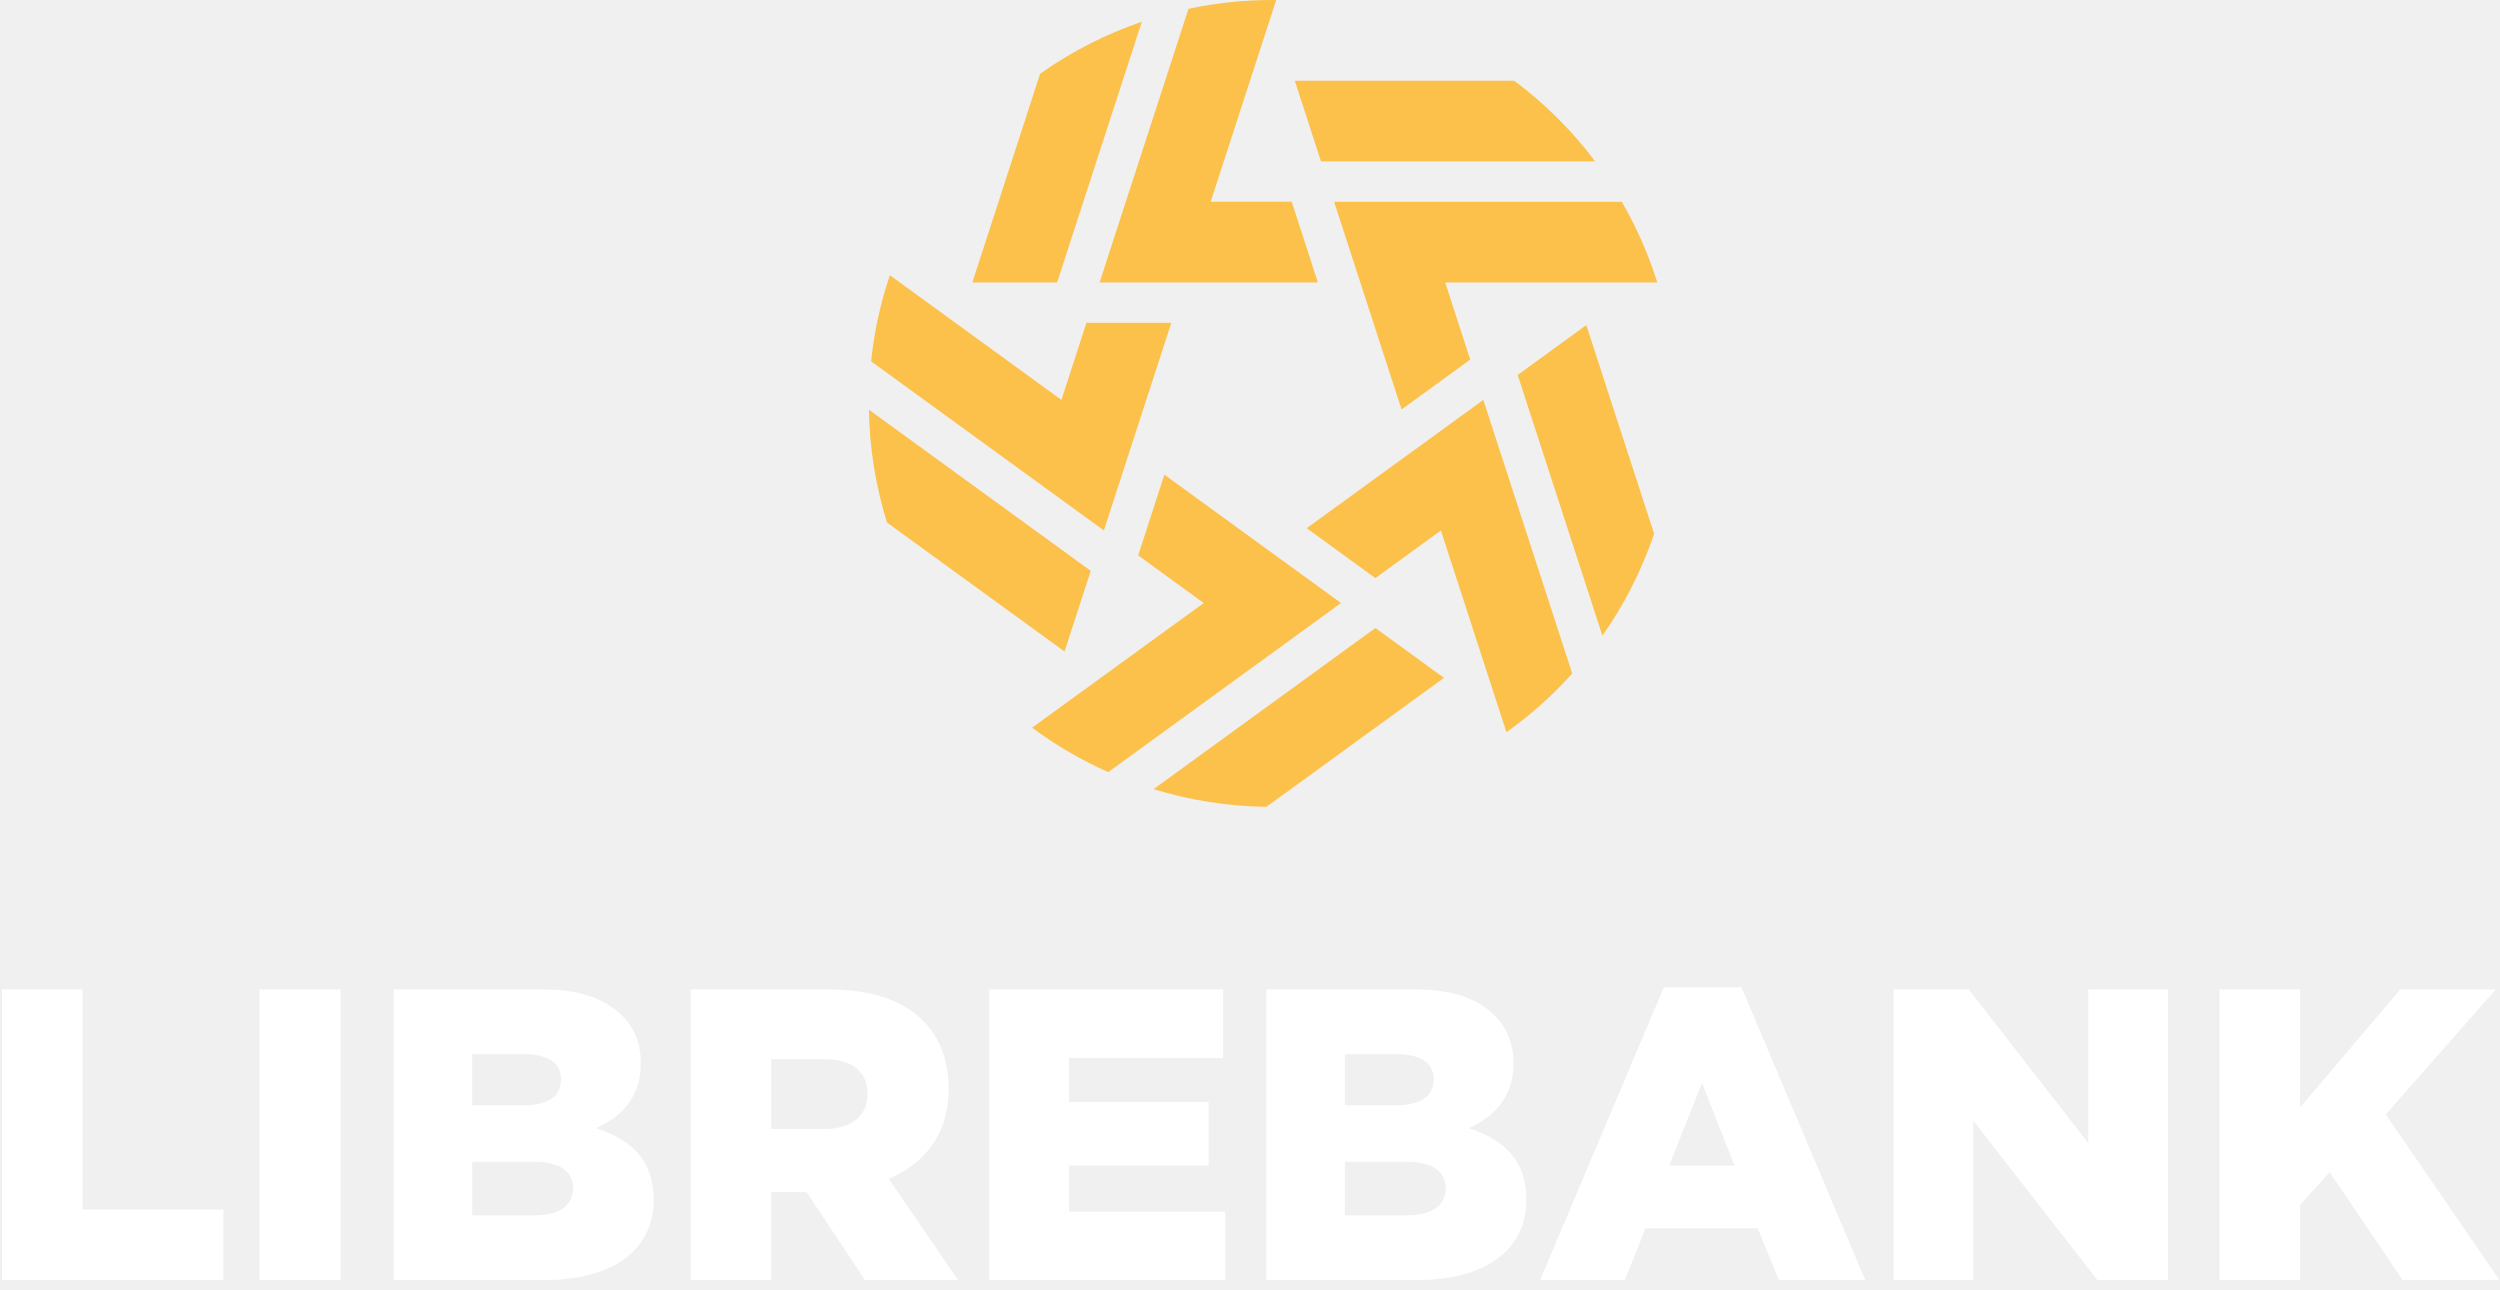
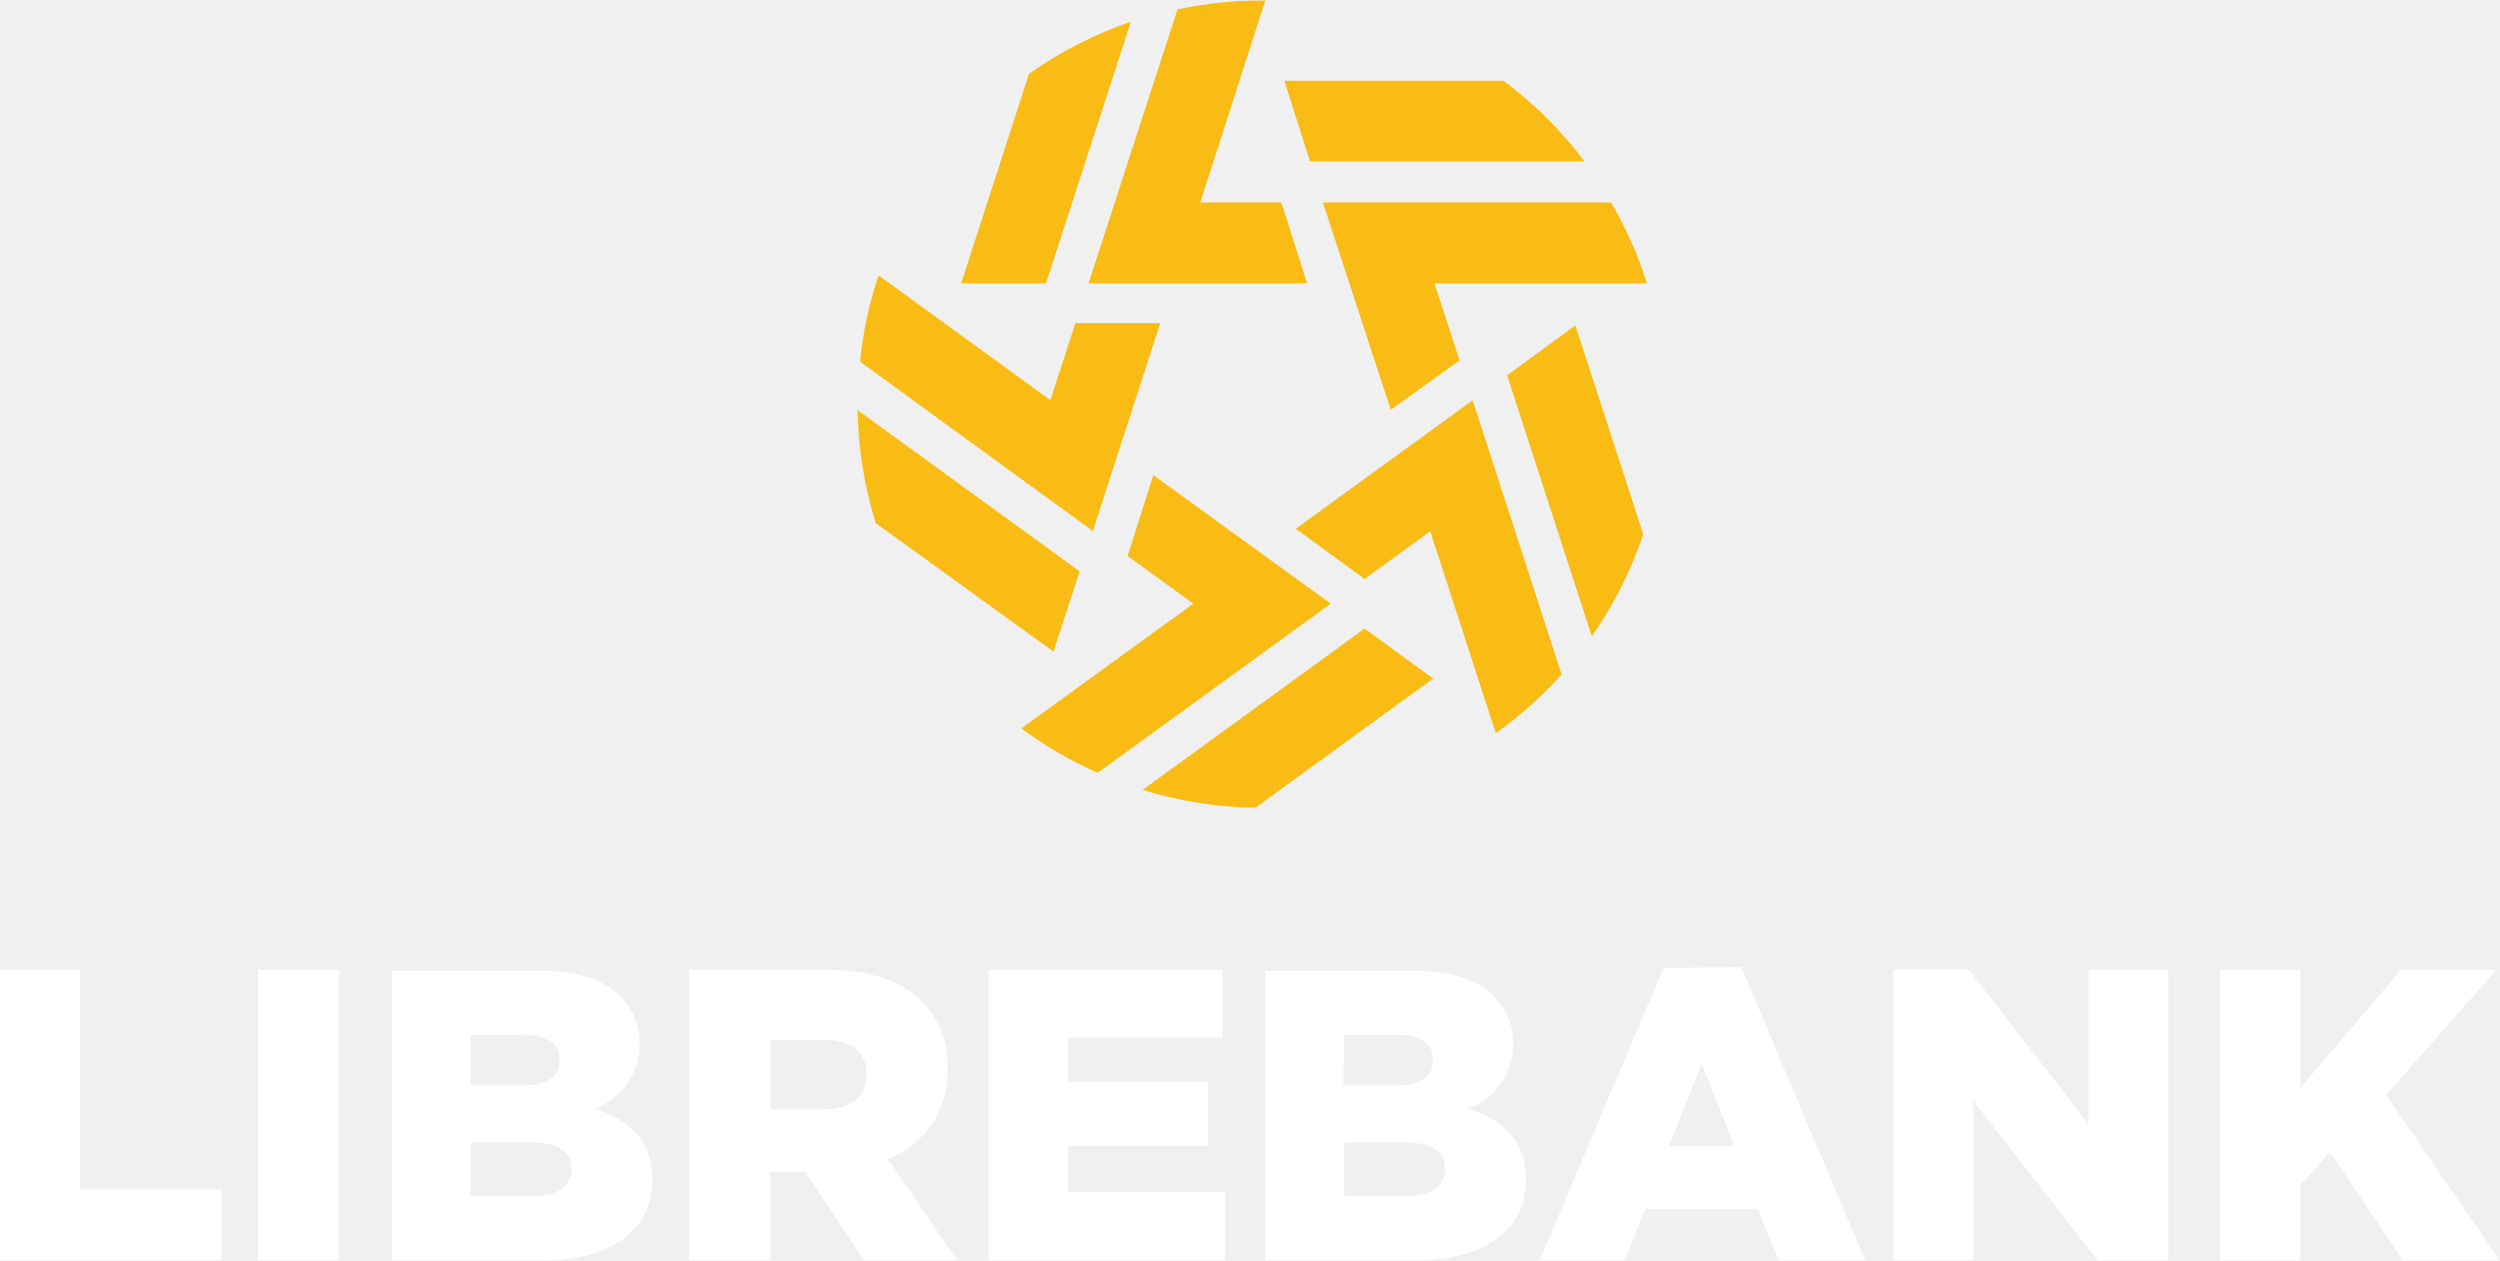
- <svg xmlns="http://www.w3.org/2000/svg" width="190" height="98" viewBox="0 0 190 98">
-   <g fill="none" fill-rule="nonzero">
-     <path fill="#FFF" d="M81.247 88.58h10.606v-4.831H81.247v-3.346h11.71v-5.208h-17.77V97.29h17.93v-5.208h-11.87v-3.504zm25.694 3.786h-4.733v-4.071h4.67c2.053 0 3 .789 3 1.989 0 1.356-1.073 2.082-2.937 2.082zm-4.733-12.246h3.976c1.831 0 2.779.693 2.779 1.894 0 1.356-1.042 1.988-2.905 1.988h-3.85V80.12zm9.406 5.618c1.958-.852 3.408-2.368 3.408-4.925 0-1.577-.535-2.746-1.418-3.63-1.296-1.294-3.252-1.988-6.03-1.988H96.24V97.29h11.396c5.272 0 8.365-2.305 8.365-6.092 0-3.062-1.705-4.577-4.388-5.461zm69.7-1.042l8.366-9.501h-7.261l-7.607 8.965v-8.965h-6.124V97.29h6.124v-5.713l2.242-2.494 5.555 8.207h7.355l-8.65-12.595zm-118.66 1.105h-4.04v-5.303h4.008c2.053 0 3.314.883 3.314 2.62 0 1.673-1.198 2.683-3.282 2.683zm9.439-2.999c0-2.241-.664-3.946-1.958-5.24-1.484-1.483-3.82-2.367-7.197-2.367H52.489V97.29h6.124V90.6h2.684l4.45 6.691h7.072l-5.272-7.702c2.746-1.168 4.546-3.41 4.546-6.787zm54.768 5.777l2.495-6.282 2.462 6.282h-4.957zm-.41-13.542l-9.406 22.254h6.439l1.58-3.945h8.522l1.61 3.945h6.565l-9.407-22.254h-5.903zm32.26 11.837l-9.089-11.68h-5.714v22.097h6.061V85.17l9.438 12.121h5.367V75.195h-6.062v11.679zm-118.09 5.492h-4.736v-4.071h4.672c2.052 0 2.999.789 2.999 1.989 0 1.356-1.073 2.082-2.936 2.082zM35.884 80.12h3.978c1.83 0 2.777.693 2.777 1.894 0 1.356-1.042 1.988-2.904 1.988h-3.851V80.12zm9.407 5.618c1.958-.852 3.41-2.368 3.41-4.925 0-1.577-.538-2.746-1.421-3.63-1.295-1.294-3.252-1.988-6.03-1.988H29.92V97.29h11.395c5.272 0 8.365-2.305 8.365-6.092 0-3.062-1.704-4.577-4.387-5.461zM6.275 75.195H.151V97.29h16.825v-5.366h-10.7v-16.73zM19.723 97.29h6.155V75.195h-6.155V97.29z" />
-     <path fill="#FCC14A" d="M82.896 43.384L66.037 31.136a30.485 30.485 0 0 0 1.374 8.576l13.493 9.801 1.992-6.129zm4.774 16.59a30.42 30.42 0 0 0 8.58 1.344l13.492-9.802-5.212-3.787-16.86 12.246zm.823-23.898L86.5 42.21l4.983 3.62-13.041 9.473a30.141 30.141 0 0 0 5.785 3.377l17.69-12.85-13.424-9.755zm26.85-7.581l6.44 19.818a30.482 30.482 0 0 0 3.93-7.746l-5.155-15.86-5.214 3.788zm-16.035 11.65l5.218 3.79 4.983-3.62 4.98 15.33a30.102 30.102 0 0 0 5-4.458l-6.756-20.795-13.425 9.752zM89.021 24.532h-6.45l-1.903 5.86-13.039-9.477a30.18 30.18 0 0 0-1.426 6.546l17.69 12.853 5.128-15.782zm32.212-12.27a30.526 30.526 0 0 0-6.152-6.128H98.403l1.991 6.129h20.84zM106.52 31.119l5.217-3.792-1.903-5.858 16.119.001a30.293 30.293 0 0 0-2.694-6.133l-21.867-.002 5.128 15.784zM86.78 1.65a30.521 30.521 0 0 0-7.733 3.955l-5.15 15.863h6.443L86.78 1.65zm13.381 19.818l-1.992-6.134h-6.16L96.992.004C96.896 0 96.797 0 96.701 0c-2.204 0-4.329.232-6.376.67l-6.757 20.798h16.593z" />
+ <svg xmlns="http://www.w3.org/2000/svg" id="Layer_1" data-name="Layer 1" viewBox="0 0 194.48 98.08">
+   <defs>
+     <style>.cls-1{fill:#f9bc15;}.cls-2{fill:#fff;}</style>
+   </defs>
+   <g id="Canvas">
+     <g id="path38">
+       <path id="path0_fill" data-name="path0 fill" class="cls-1" d="M157.08,87.41,139.8,74.86a31.62,31.62,0,0,0,1.41,8.79l13.83,10Zm4.89,17a31.18,31.18,0,0,0,8.79,1.38l13.82-10.05-5.34-3.88Zm.84-24.49-2,6.29,5.11,3.71-13.37,9.7a1.88,1.88,0,0,0,.24.18,30.54,30.54,0,0,0,5.69,3.28l18.13-13.16Zm27.52-7.76,6.59,20.3a31.27,31.27,0,0,0,4-7.94l-5.28-16.25ZM173.89,84.09,179.24,88l5.11-3.71,5.1,15.7.24-.17a30.75,30.75,0,0,0,4.88-4.39L187.65,74.1Zm-10.54-16h-6.6l-1.95,6-13.36-9.71c0,.09-.07.19-.1.28A30.25,30.25,0,0,0,140,71.1L158.1,84.27Zm33-12.58a31.45,31.45,0,0,0-6.3-6.27H173l2,6.27ZM181.28,74.84,186.63,71l-1.95-6H201.2l-.09-.29a31,31,0,0,0-2.68-6H176ZM161.06,44.65a31.18,31.18,0,0,0-7.92,4.05L147.86,65h6.6ZM174.77,65l-2-6.29h-6.31L171.52,43h-.3a31.11,31.11,0,0,0-6.53.69L157.77,65Z" transform="translate(-73.09 -42.96)" />
+     </g>
+   </g>
+   <g id="Canvas-2" data-name="Canvas">
+     <g id="path34">
+       <path id="path0_fill-2" data-name="path0 fill" class="cls-2" d="M156.18,132.11h10.87v-5H156.18v-3.42h12V118.4H150V141h18.38V135.7H156.18ZM182.51,136h-4.85v-4.17h4.79c2.1,0,3.07.81,3.07,2C185.52,135.25,184.42,136,182.51,136Zm-4.85-12.54h4.07c1.88,0,2.85.71,2.85,1.94,0,1.39-1.07,2-3,2h-4Zm9.64,5.75a5.23,5.23,0,0,0,3.49-5,5,5,0,0,0-1.45-3.72c-1.33-1.33-3.34-2-6.18-2H171.55V141h11.67c5.4,0,8.57-2.36,8.57-6.24C191.79,131.66,190.05,130.11,187.3,129.2Zm71.41-1.07,8.58-9.73h-7.44l-7.8,9.18V118.4h-6.27V141h6.27v-5.85l2.3-2.56L260,141h7.54Zm-121.58,1.14H133v-5.44h4.11c2.1,0,3.4.91,3.4,2.69S139.27,129.27,137.13,129.27Zm9.67-3.08a7.2,7.2,0,0,0-2-5.36c-1.52-1.53-3.92-2.43-7.38-2.43h-10.7V141H133v-6.86h2.75L140.3,141h7.25l-5.4-7.89A7.17,7.17,0,0,0,146.8,126.19Zm56.12,5.92,2.56-6.43,2.52,6.43Zm-.42-13.87L192.86,141h6.6l1.62-4h8.73l1.65,4h6.73l-9.64-22.8Zm33.05,12.13-9.31-12h-5.85V141h6.21V128.62L236.27,141h5.5V118.4h-6.22Zm-121,5.62h-4.85v-4.17h4.78c2.1,0,3.07.81,3.07,2C117.56,135.25,116.47,136,114.56,136Zm-4.85-12.54h4.07c1.88,0,2.85.71,2.85,1.94,0,1.39-1.07,2-3,2h-3.94Zm9.63,5.75a5.23,5.23,0,0,0,3.5-5,5,5,0,0,0-1.46-3.72c-1.33-1.33-3.33-2-6.18-2H103.59V141h11.68c5.4,0,8.57-2.36,8.57-6.24C123.84,131.66,122.09,130.11,119.34,129.2Zm-40-10.8H73.09V141H90.33v-5.5h-11ZM93.15,141h6.3V118.4h-6.3Z" transform="translate(-73.09 -42.96)" />
+     </g>
  </g>
</svg>
